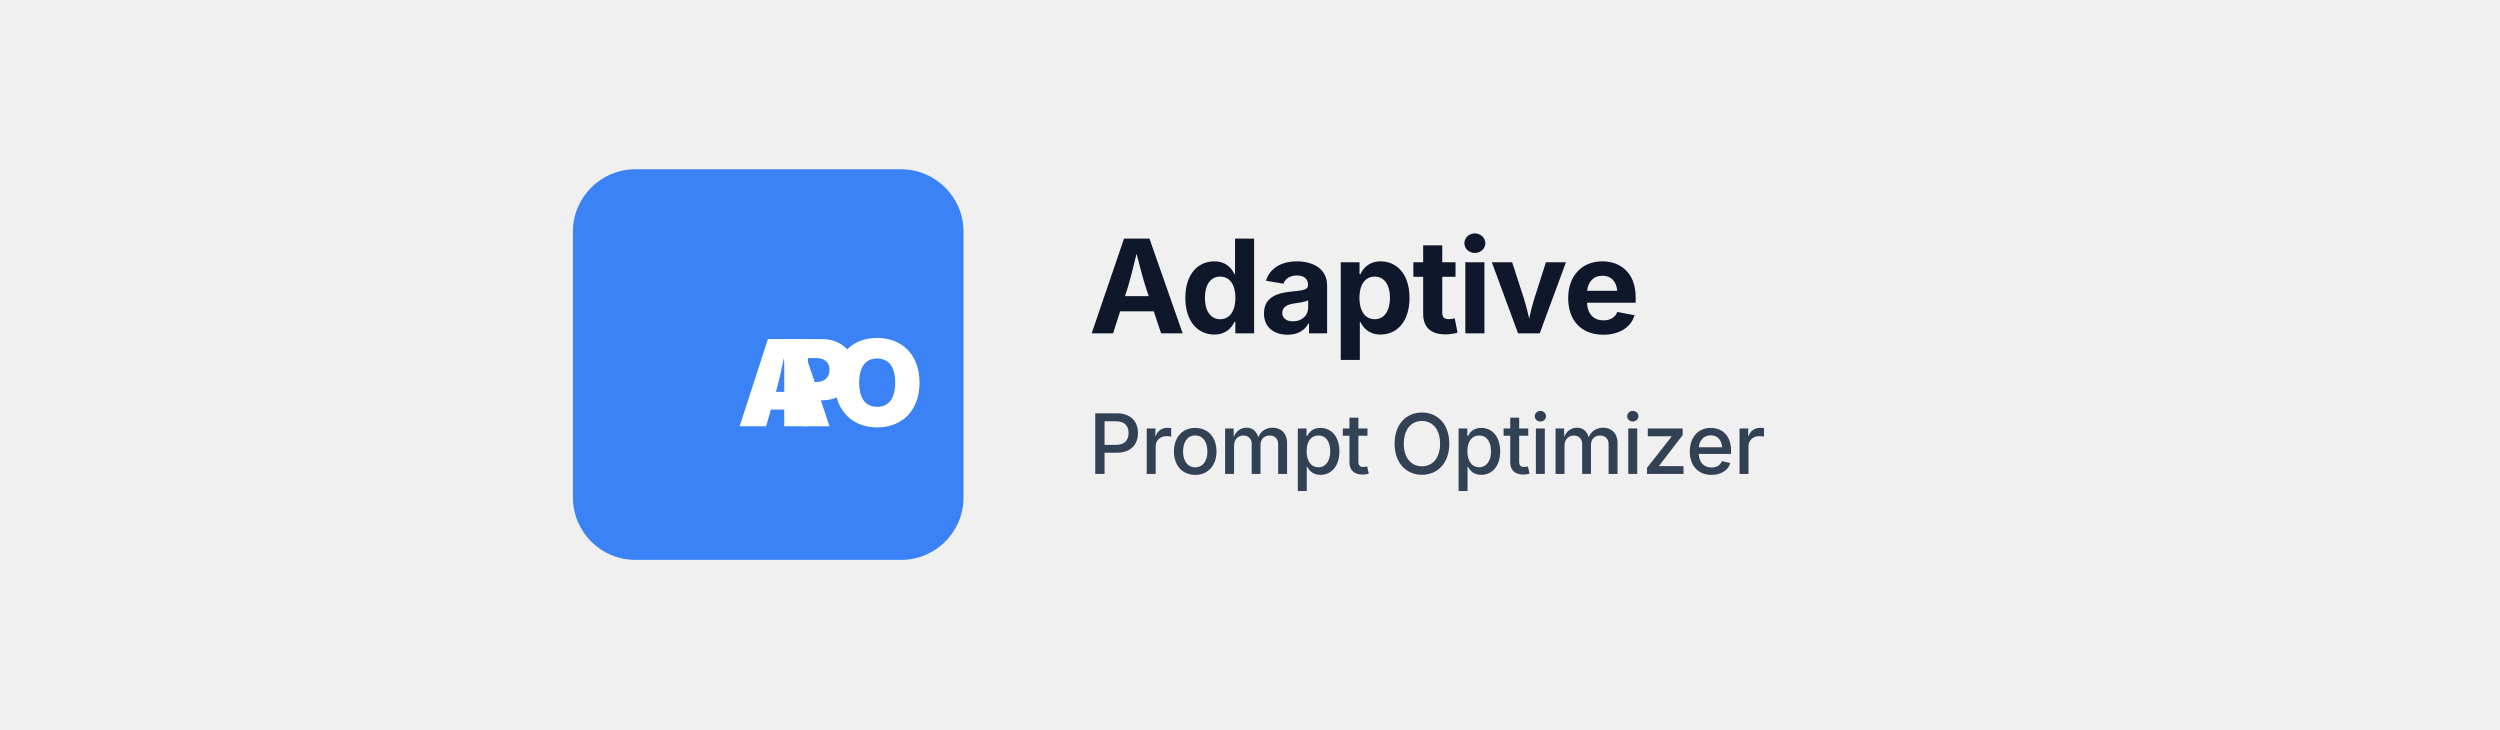
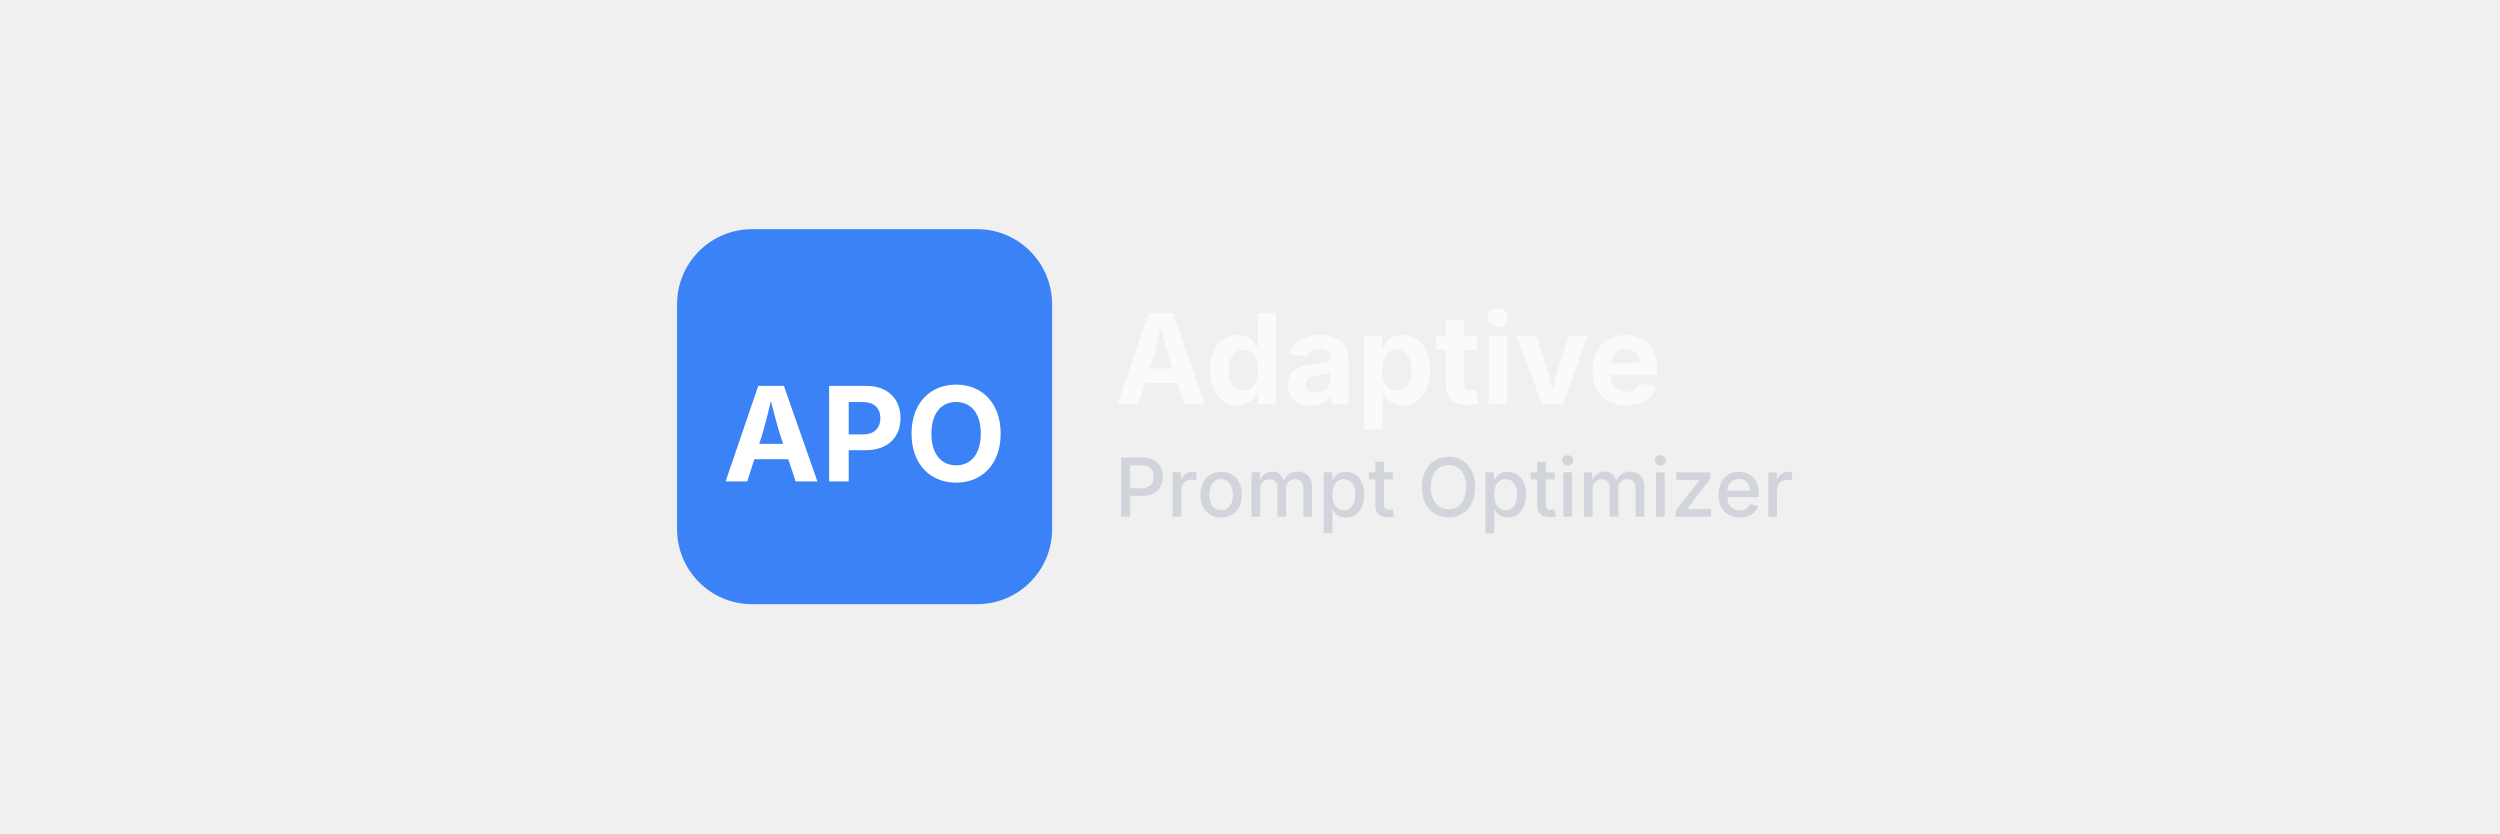
- <svg xmlns="http://www.w3.org/2000/svg" width="960" height="280" viewBox="0 0 960 280">
-   <rect width="960" height="280" fill="none" />
-   <g transform="translate(480,140)">
-     <rect x="-260" y="-75" width="150" height="150" rx="24" fill="#3B82F6" />
-     <text y="6" dominant-baseline="middle" font-family="Inter, system-ui, -apple-system, 'Segoe UI', Roboto, Helvetica, Arial, sans-serif" font-weight="900" font-size="46" letter-spacing="-1.5" fill="#FFFFFF">
-       <tspan x="-197">A</tspan>
-       <tspan x="-181">P</tspan>
-       <tspan x="-161">O</tspan>
-     </text>
-     <g transform="translate(-62,0)">
-       <text x="0" y="-12" font-weight="700" font-size="50" letter-spacing="-1" font-family="Inter, system-ui, -apple-system, 'Segoe UI', Roboto, Helvetica, Arial, sans-serif" fill="#0F172A">Adaptive</text>
-       <text x="0" y="42" font-weight="500" font-size="32" letter-spacing="-0.5" font-family="Inter, system-ui, -apple-system, 'Segoe UI', Roboto, Helvetica, Arial, sans-serif" fill="#334155">Prompt Optimizer</text>
+ <svg xmlns="http://www.w3.org/2000/svg" width="720" height="240" viewBox="0 0 720 240" fill="none">
+   <rect width="720" height="240" fill="none" />
+   <g transform="translate(375,120) scale(0.9)" text-rendering="geometricPrecision">
+     <rect x="-200" y="-60" width="120" height="120" rx="24" fill="#3B82F6" />
+     <text x="-140" y="5" text-anchor="middle" dominant-baseline="middle" font-family="Inter, system-ui, -apple-system, 'Segoe UI', Roboto, Helvetica, Arial, sans-serif" font-weight="700" font-size="42" fill="#FFFFFF">APO</text>
+     <g transform="translate(-60,0)">
+       <text x="0" y="-4" font-family="Inter, system-ui, -apple-system, 'Segoe UI', Roboto, Helvetica, Arial, sans-serif" font-weight="700" font-size="40" fill="#F9FAFB">Adaptive</text>
+       <text x="0" y="32" font-family="Inter, system-ui, -apple-system, 'Segoe UI', Roboto, Helvetica, Arial, sans-serif" font-weight="500" font-size="26" fill="#D1D5DB">Prompt Optimizer</text>
    </g>
  </g>
</svg>
